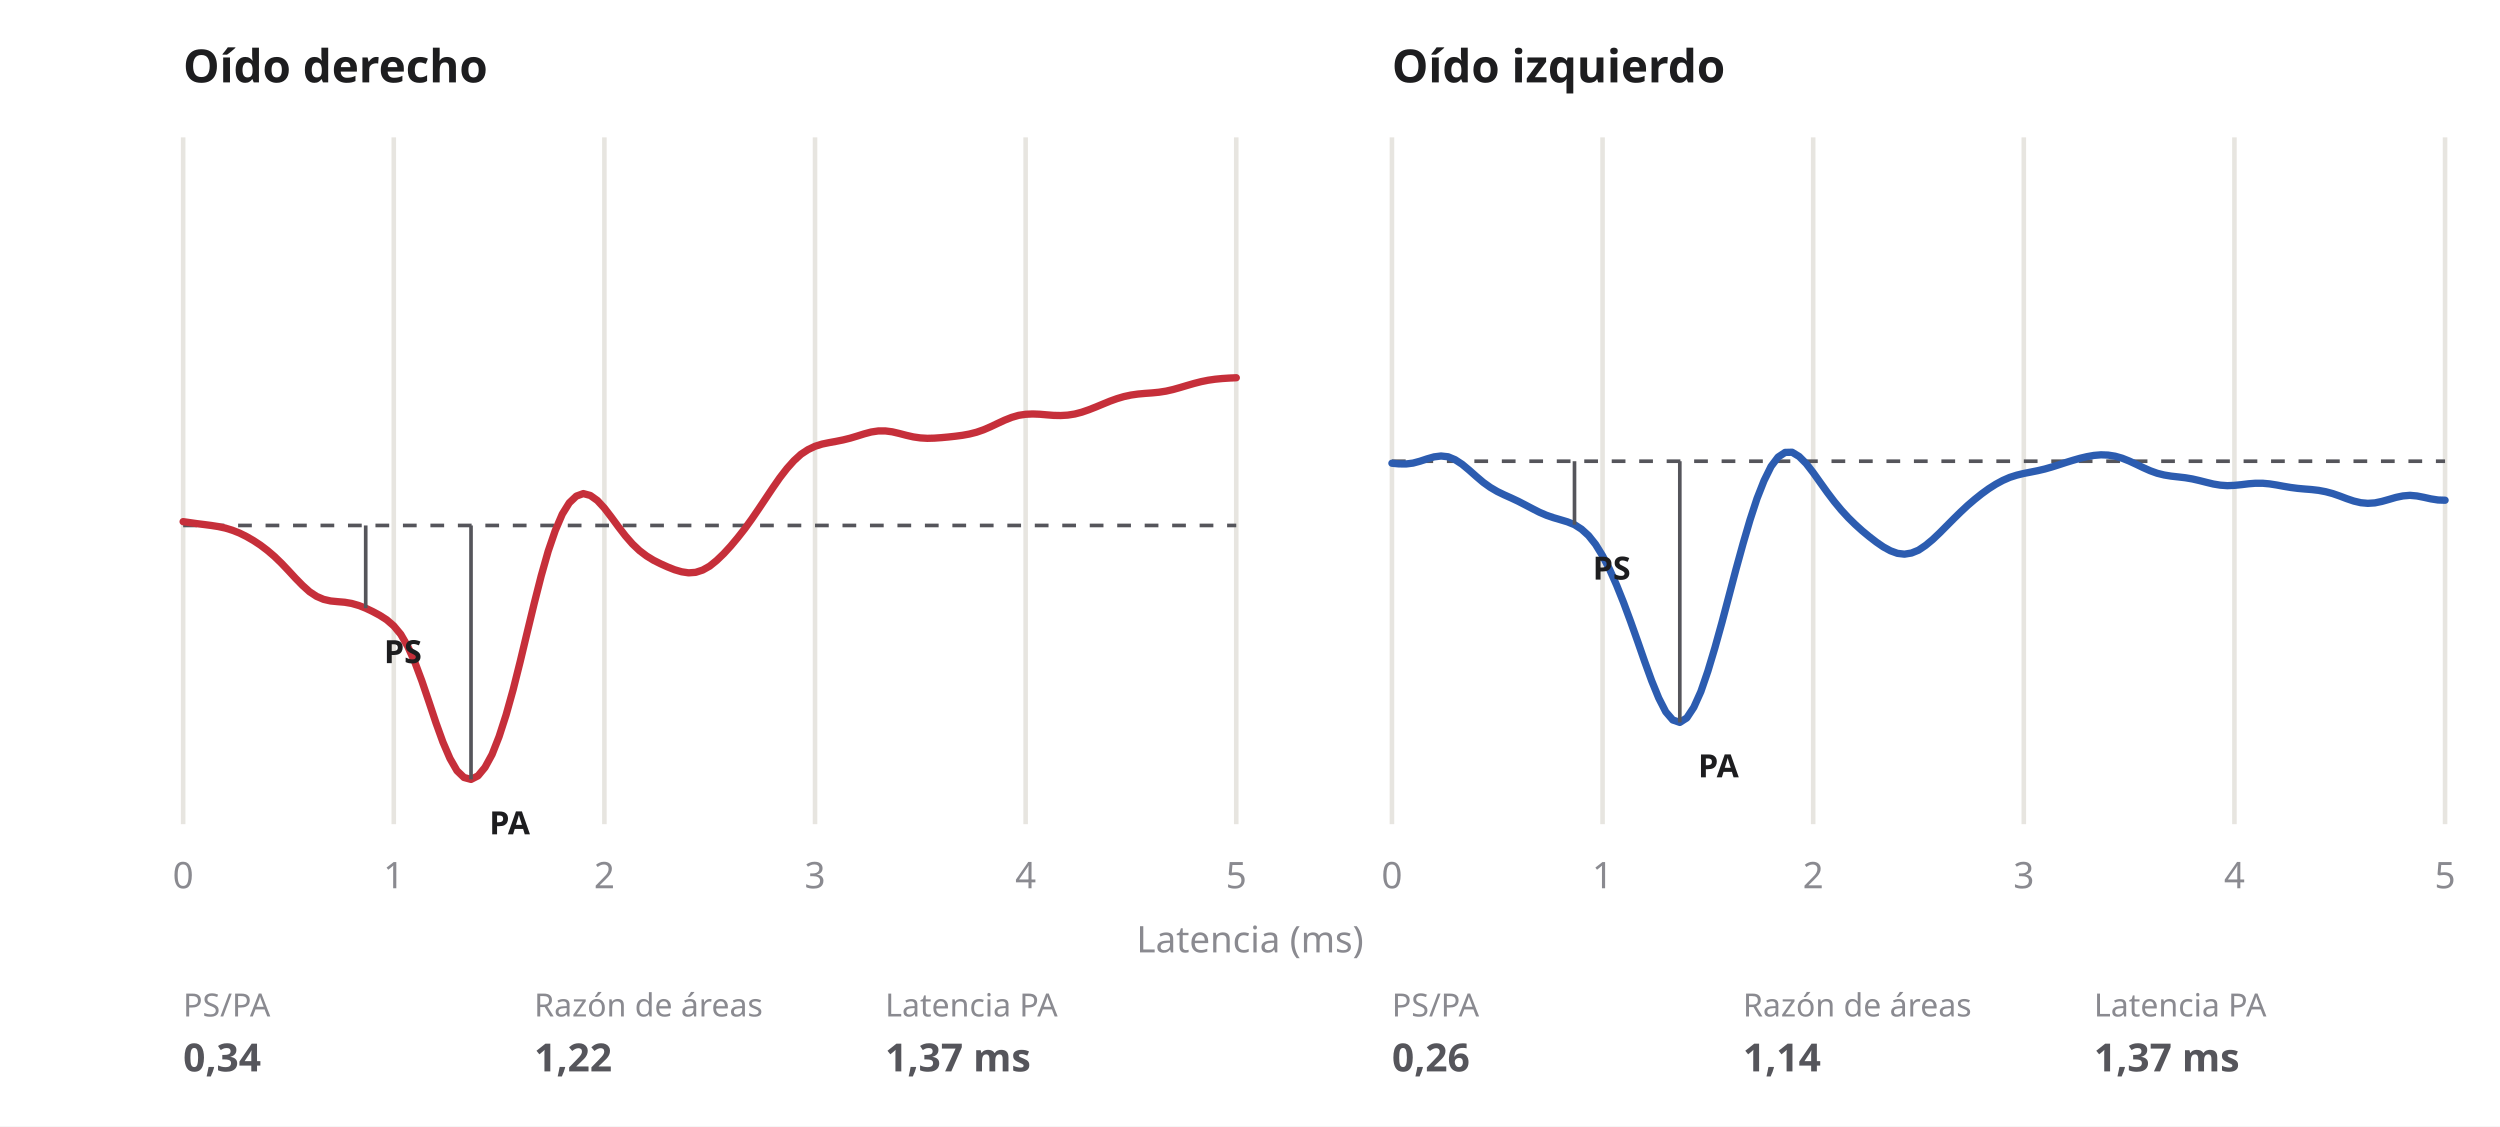
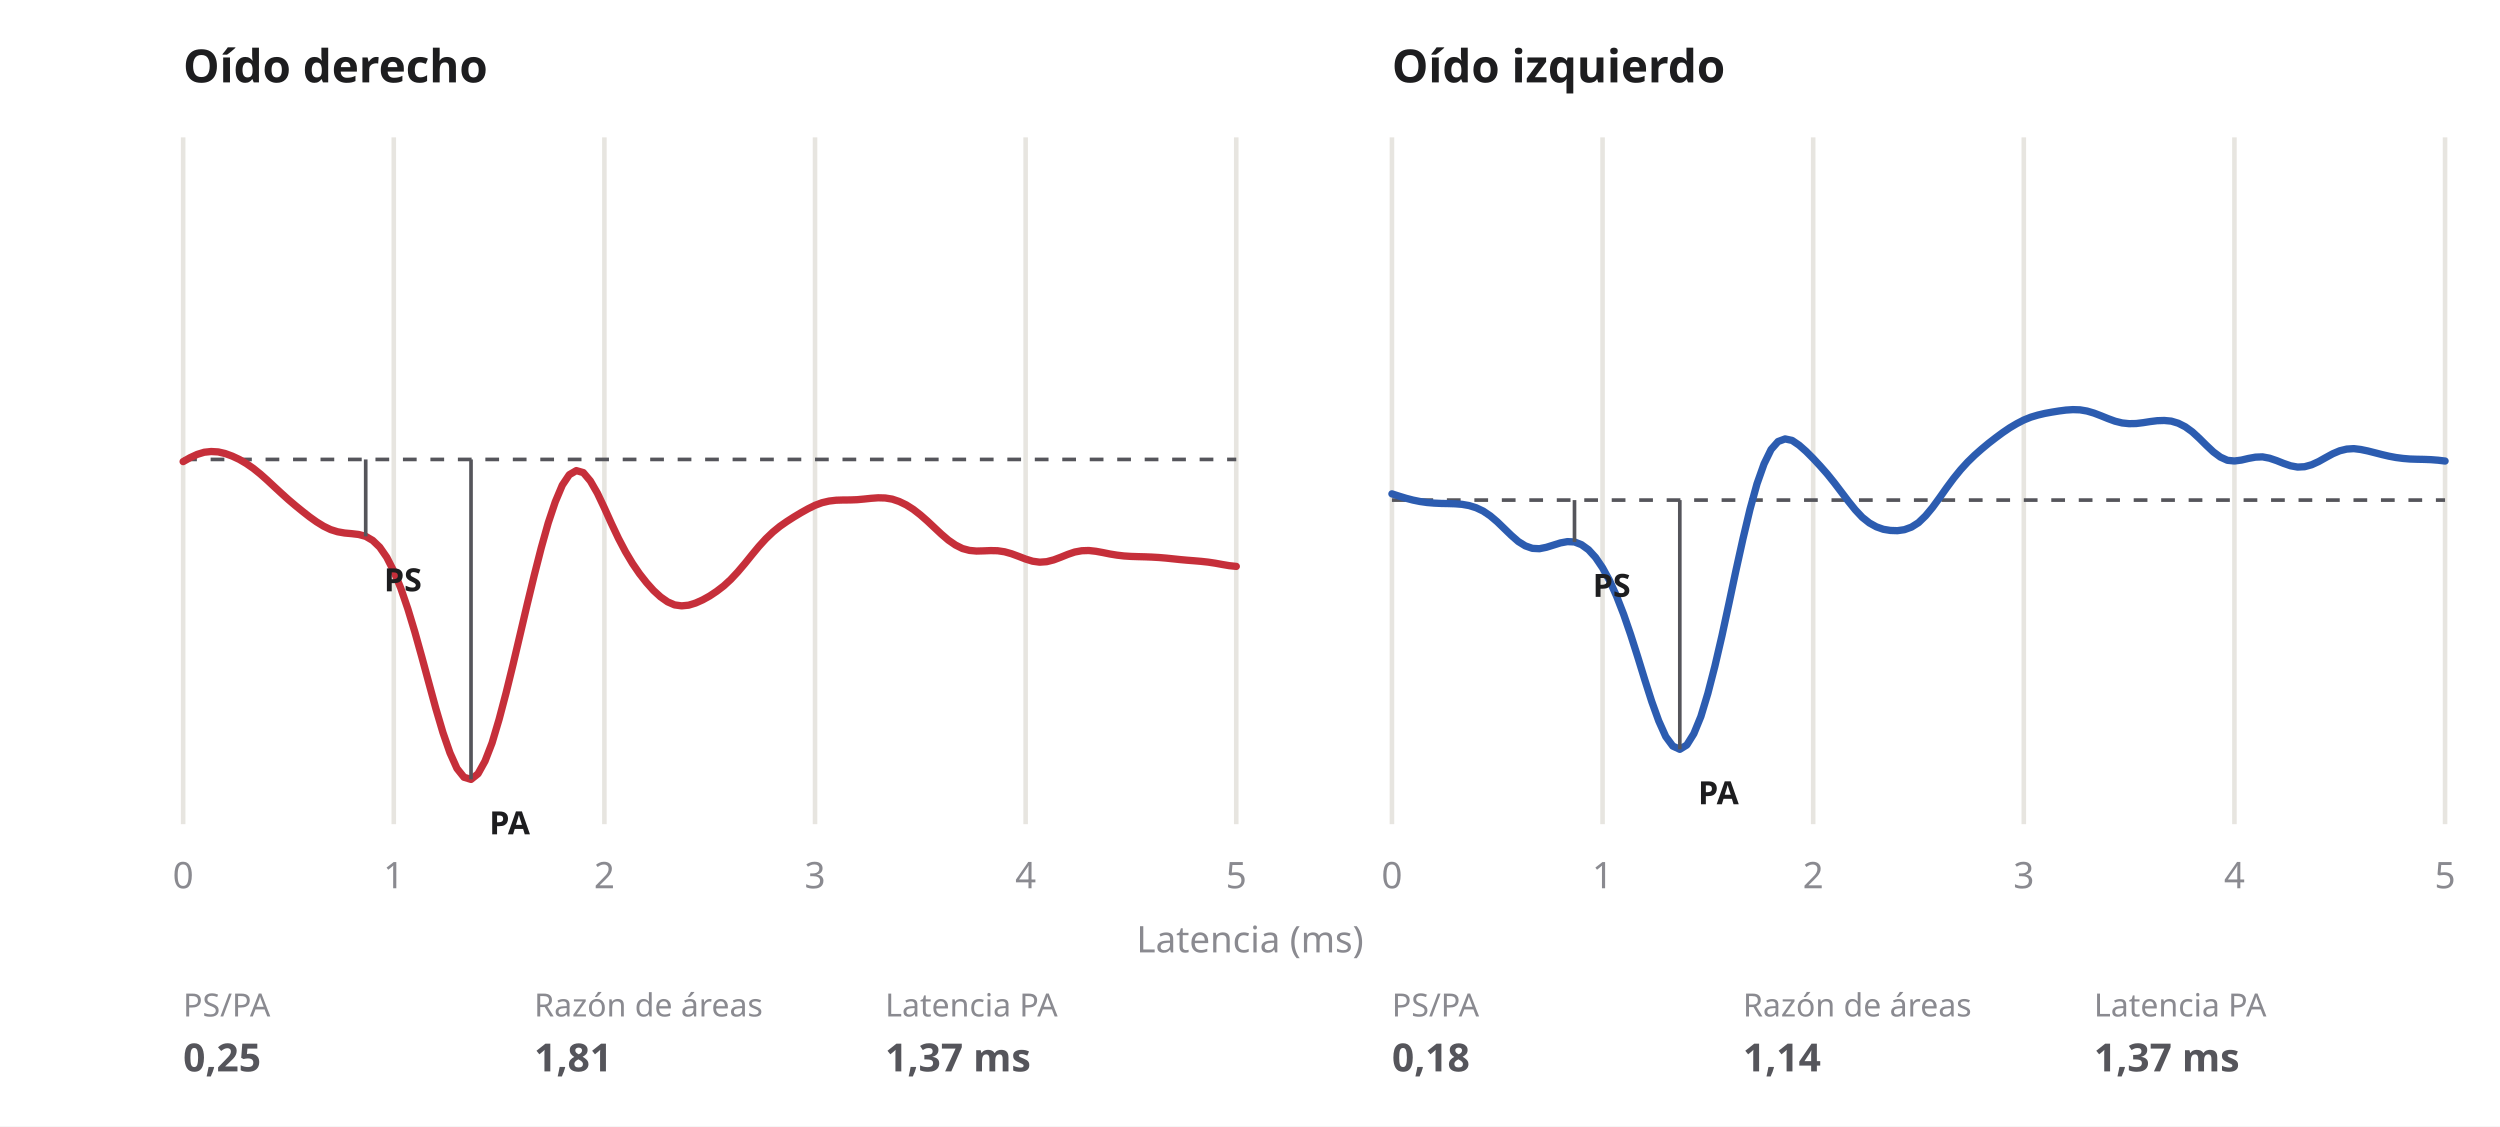
<svg xmlns="http://www.w3.org/2000/svg" viewBox="0 0 546 246" width="546" height="246" font-family="'Plus Jakarta Sans', sans-serif">
  <rect width="100%" height="100%" fill="#ffffff" />
  <line x1="40" y1="30" x2="40" y2="180" stroke="#e7e5e0" stroke-width="1" />
  <text x="40" y="194" font-size="8" fill="#8a8a90" text-anchor="middle" font-weight="400">0</text>
  <line x1="86" y1="30" x2="86" y2="180" stroke="#e7e5e0" stroke-width="1" />
  <text x="86" y="194" font-size="8" fill="#8a8a90" text-anchor="middle" font-weight="400">1</text>
  <line x1="132" y1="30" x2="132" y2="180" stroke="#e7e5e0" stroke-width="1" />
  <text x="132" y="194" font-size="8" fill="#8a8a90" text-anchor="middle" font-weight="400">2</text>
  <line x1="178" y1="30" x2="178" y2="180" stroke="#e7e5e0" stroke-width="1" />
  <text x="178" y="194" font-size="8" fill="#8a8a90" text-anchor="middle" font-weight="400">3</text>
  <line x1="224" y1="30" x2="224" y2="180" stroke="#e7e5e0" stroke-width="1" />
  <text x="224" y="194" font-size="8" fill="#8a8a90" text-anchor="middle" font-weight="400">4</text>
  <line x1="270" y1="30" x2="270" y2="180" stroke="#e7e5e0" stroke-width="1" />
  <text x="270" y="194" font-size="8" fill="#8a8a90" text-anchor="middle" font-weight="400">5</text>
  <text x="40" y="18" font-size="10" fill="#1d1d1f" text-anchor="start" font-weight="600">Oído derecho</text>
-   <line x1="40" y1="114.76" x2="270" y2="114.76" stroke="#55555b" stroke-width="0.8" stroke-dasharray="3 3" />
-   <path d="M40,113.93 L41.53,114.15 L43.07,114.37 L44.6,114.56 L46.13,114.76 L47.67,115 L49.2,115.33 L50.73,115.8 L52.27,116.4 L53.8,117.16 L55.33,118.04 L56.87,119.05 L58.4,120.21 L59.93,121.52 L61.47,123.01 L63,124.62 L64.53,126.28 L66.07,127.85 L67.6,129.23 L69.13,130.24 L70.67,130.9 L72.2,131.25 L73.73,131.4 L75.27,131.53 L76.8,131.79 L78.33,132.23 L79.87,132.83 L81.4,133.56 L82.93,134.38 L84.47,135.37 L86,136.7 L87.53,138.54 L89.07,141.21 L90.6,144.62 L92.13,148.71 L93.67,153.24 L95.2,157.83 L96.73,162.07 L98.27,165.65 L99.8,168.32 L101.33,169.8 L102.87,170.22 L104.4,169.44 L105.93,167.59 L107.47,164.77 L109,160.87 L110.53,156.13 L112.07,150.62 L113.6,144.52 L115.13,138.14 L116.67,131.78 L118.2,125.76 L119.73,120.36 L121.27,115.87 L122.8,112.29 L124.33,109.82 L125.87,108.35 L127.4,107.8 L128.93,108.21 L130.47,109.31 L132,110.97 L133.53,112.97 L135.07,115.06 L136.6,117.05 L138.13,118.8 L139.67,120.26 L141.2,121.42 L142.73,122.36 L144.27,123.13 L145.8,123.82 L147.33,124.43 L148.87,124.88 L150.4,125.11 L151.93,125 L153.47,124.5 L155,123.64 L156.53,122.4 L158.07,120.92 L159.6,119.25 L161.13,117.42 L162.67,115.46 L164.2,113.34 L165.73,111.1 L167.27,108.8 L168.8,106.51 L170.33,104.31 L171.87,102.32 L173.4,100.61 L174.93,99.21 L176.47,98.2 L178,97.47 L179.53,96.99 L181.07,96.67 L182.6,96.39 L184.13,96.08 L185.67,95.7 L187.2,95.24 L188.73,94.76 L190.27,94.35 L191.8,94.12 L193.33,94.11 L194.87,94.31 L196.4,94.67 L197.93,95.07 L199.47,95.42 L201,95.64 L202.53,95.73 L204.07,95.69 L205.6,95.58 L207.13,95.44 L208.67,95.27 L210.2,95.07 L211.73,94.79 L213.27,94.4 L214.8,93.87 L216.33,93.21 L217.87,92.48 L219.4,91.77 L220.93,91.16 L222.47,90.71 L224,90.48 L225.53,90.41 L227.07,90.47 L228.6,90.6 L230.13,90.72 L231.67,90.75 L233.2,90.66 L234.73,90.42 L236.27,90.02 L237.8,89.49 L239.33,88.89 L240.87,88.25 L242.4,87.62 L243.93,87.07 L245.47,86.61 L247,86.28 L248.53,86.06 L250.07,85.92 L251.6,85.81 L253.13,85.66 L254.67,85.42 L256.2,85.07 L257.73,84.64 L259.27,84.18 L260.8,83.74 L262.33,83.35 L263.87,83.04 L265.4,82.82 L266.93,82.67 L268.47,82.57 L270,82.5" fill="none" stroke="#c62f3a" stroke-width="1.6" stroke-opacity="1.0" stroke-linejoin="round" stroke-linecap="round" />
-   <line x1="79.87" y1="114.76" x2="79.87" y2="132.83" stroke="#55555b" stroke-width="0.8" />
-   <text x="83.87" y="144.83" font-size="7" fill="#1d1d1f" text-anchor="start" font-weight="600">PS</text>
-   <line x1="102.87" y1="114.76" x2="102.87" y2="170.22" stroke="#55555b" stroke-width="0.8" />
+   <line x1="40" y1="100.34" x2="270" y2="100.34" stroke="#55555b" stroke-width="0.8" stroke-dasharray="3 3" />
+   <path d="M40,100.81 L41.53,99.95 L43.07,99.24 L44.6,98.77 L46.13,98.61 L47.67,98.7 L49.2,99.06 L50.73,99.62 L52.27,100.34 L53.8,101.24 L55.33,102.3 L56.87,103.54 L58.4,104.9 L59.93,106.33 L61.47,107.75 L63,109.13 L64.53,110.43 L66.07,111.68 L67.6,112.88 L69.13,113.97 L70.67,114.92 L72.2,115.66 L73.73,116.14 L75.27,116.41 L76.8,116.55 L78.33,116.73 L79.87,117.14 L81.4,118.03 L82.93,119.5 L84.47,121.72 L86,124.74 L87.53,128.46 L89.07,132.97 L90.6,138.02 L92.13,143.5 L93.67,149.18 L95.2,154.79 L96.73,159.97 L98.27,164.42 L99.8,167.83 L101.33,169.75 L102.87,170.22 L104.4,168.99 L105.93,166.23 L107.47,162.25 L109,157.11 L110.53,151.31 L112.07,145.04 L113.6,138.54 L115.13,132.02 L116.67,125.67 L118.2,119.67 L119.73,114.21 L121.27,109.61 L122.8,105.97 L124.33,103.68 L125.87,102.78 L127.4,103.22 L128.93,105.04 L130.47,107.71 L132,110.94 L133.53,114.33 L135.07,117.58 L136.6,120.49 L138.13,123.05 L139.67,125.3 L141.2,127.25 L142.73,128.96 L144.27,130.37 L145.8,131.44 L147.33,132.11 L148.87,132.32 L150.4,132.17 L151.93,131.7 L153.47,131.01 L155,130.16 L156.53,129.14 L158.07,127.96 L159.6,126.55 L161.13,124.91 L162.67,123.1 L164.2,121.2 L165.73,119.35 L167.27,117.66 L168.8,116.2 L170.33,114.95 L171.87,113.88 L173.4,112.9 L174.93,111.98 L176.47,111.12 L178,110.36 L179.53,109.79 L181.07,109.43 L182.6,109.25 L184.13,109.2 L185.67,109.19 L187.2,109.13 L188.73,108.99 L190.27,108.83 L191.8,108.72 L193.33,108.76 L194.87,109.01 L196.4,109.53 L197.93,110.27 L199.47,111.25 L201,112.44 L202.53,113.78 L204.07,115.23 L205.6,116.66 L207.13,117.97 L208.67,119.03 L210.2,119.8 L211.73,120.21 L213.27,120.35 L214.8,120.31 L216.33,120.25 L217.87,120.28 L219.4,120.51 L220.93,120.94 L222.47,121.51 L224,122.1 L225.53,122.57 L227.07,122.78 L228.6,122.67 L230.13,122.28 L231.67,121.7 L233.2,121.08 L234.73,120.56 L236.27,120.28 L237.8,120.23 L239.33,120.4 L240.87,120.68 L242.4,120.99 L243.93,121.24 L245.47,121.42 L247,121.52 L248.53,121.57 L250.07,121.61 L251.6,121.67 L253.13,121.76 L254.67,121.89 L256.2,122.05 L257.73,122.21 L259.27,122.35 L260.8,122.47 L262.33,122.6 L263.87,122.77 L265.4,123 L266.93,123.28 L268.47,123.54 L270,123.7" fill="none" stroke="#c62f3a" stroke-width="1.6" stroke-opacity="1.0" stroke-linejoin="round" stroke-linecap="round" />
+   <line x1="79.87" y1="100.34" x2="79.87" y2="117.14" stroke="#55555b" stroke-width="0.8" />
+   <text x="83.87" y="129.14" font-size="7" fill="#1d1d1f" text-anchor="start" font-weight="600">PS</text>
+   <line x1="102.87" y1="100.34" x2="102.87" y2="170.22" stroke="#55555b" stroke-width="0.8" />
  <text x="106.87" y="182.22" font-size="7" fill="#1d1d1f" text-anchor="start" font-weight="600">PA</text>
  <text x="40" y="222" font-size="7" fill="#8a8a90" text-anchor="start" font-weight="400">PS/PA</text>
-   <text x="40" y="234" font-size="8.5" fill="#55555b" text-anchor="start" font-weight="600">0,34</text>
+   <text x="40" y="234" font-size="8.5" fill="#55555b" text-anchor="start" font-weight="600">0,25</text>
  <text x="116.67" y="222" font-size="7" fill="#8a8a90" text-anchor="start" font-weight="400">Razón de áreas</text>
-   <text x="116.67" y="234" font-size="8.5" fill="#55555b" text-anchor="start" font-weight="600">1,22</text>
+   <text x="116.67" y="234" font-size="8.5" fill="#55555b" text-anchor="start" font-weight="600">1,81</text>
  <text x="193.33" y="222" font-size="7" fill="#8a8a90" text-anchor="start" font-weight="400">Latencia PA</text>
  <text x="193.33" y="234" font-size="8.5" fill="#55555b" text-anchor="start" font-weight="600">1,37 ms</text>
  <line x1="304" y1="30" x2="304" y2="180" stroke="#e7e5e0" stroke-width="1" />
  <text x="304" y="194" font-size="8" fill="#8a8a90" text-anchor="middle" font-weight="400">0</text>
  <line x1="350" y1="30" x2="350" y2="180" stroke="#e7e5e0" stroke-width="1" />
  <text x="350" y="194" font-size="8" fill="#8a8a90" text-anchor="middle" font-weight="400">1</text>
  <line x1="396" y1="30" x2="396" y2="180" stroke="#e7e5e0" stroke-width="1" />
  <text x="396" y="194" font-size="8" fill="#8a8a90" text-anchor="middle" font-weight="400">2</text>
  <line x1="442" y1="30" x2="442" y2="180" stroke="#e7e5e0" stroke-width="1" />
  <text x="442" y="194" font-size="8" fill="#8a8a90" text-anchor="middle" font-weight="400">3</text>
  <line x1="488" y1="30" x2="488" y2="180" stroke="#e7e5e0" stroke-width="1" />
  <text x="488" y="194" font-size="8" fill="#8a8a90" text-anchor="middle" font-weight="400">4</text>
  <line x1="534" y1="30" x2="534" y2="180" stroke="#e7e5e0" stroke-width="1" />
  <text x="534" y="194" font-size="8" fill="#8a8a90" text-anchor="middle" font-weight="400">5</text>
  <text x="304" y="18" font-size="10" fill="#1d1d1f" text-anchor="start" font-weight="600">Oído izquierdo</text>
-   <line x1="304" y1="100.73" x2="534" y2="100.73" stroke="#55555b" stroke-width="0.8" stroke-dasharray="3 3" />
-   <path d="M304,101.17 L305.53,101.31 L307.07,101.33 L308.6,101.14 L310.13,100.73 L311.67,100.22 L313.2,99.78 L314.73,99.59 L316.27,99.76 L317.8,100.4 L319.33,101.4 L320.87,102.68 L322.4,104.04 L323.93,105.34 L325.47,106.44 L327,107.34 L328.53,108.08 L330.07,108.77 L331.6,109.49 L333.13,110.28 L334.67,111.09 L336.2,111.87 L337.73,112.53 L339.27,113.06 L340.8,113.51 L342.33,113.97 L343.87,114.59 L345.4,115.57 L346.93,116.96 L348.47,118.89 L350,121.38 L351.53,124.34 L353.07,127.81 L354.6,131.63 L356.13,135.76 L357.67,140.09 L359.2,144.49 L360.73,148.7 L362.27,152.47 L363.8,155.46 L365.33,157.24 L366.87,157.77 L368.4,156.79 L369.93,154.47 L371.47,151.04 L373,146.58 L374.53,141.49 L376.07,135.95 L377.6,130.17 L379.13,124.37 L380.67,118.78 L382.2,113.56 L383.73,108.88 L385.27,104.97 L386.8,101.87 L388.33,99.83 L389.87,98.81 L391.4,98.77 L392.93,99.7 L394.47,101.24 L396,103.22 L397.53,105.37 L399.07,107.52 L400.6,109.54 L402.13,111.39 L403.67,113.07 L405.2,114.57 L406.73,115.95 L408.27,117.22 L409.8,118.4 L411.33,119.45 L412.87,120.29 L414.4,120.85 L415.93,121.03 L417.47,120.78 L419,120.16 L420.53,119.13 L422.07,117.86 L423.6,116.41 L425.13,114.87 L426.67,113.32 L428.2,111.82 L429.73,110.39 L431.27,109.07 L432.8,107.85 L434.33,106.74 L435.87,105.76 L437.4,104.93 L438.93,104.26 L440.47,103.77 L442,103.4 L443.53,103.1 L445.07,102.79 L446.6,102.43 L448.13,101.99 L449.67,101.5 L451.2,101 L452.73,100.53 L454.27,100.09 L455.8,99.73 L457.33,99.46 L458.87,99.33 L460.4,99.39 L461.93,99.63 L463.47,100.07 L465,100.68 L466.53,101.39 L468.07,102.13 L469.6,102.81 L471.13,103.36 L472.67,103.74 L474.2,103.99 L475.73,104.16 L477.27,104.34 L478.8,104.6 L480.33,104.95 L481.87,105.34 L483.4,105.71 L484.93,105.96 L486.47,106.07 L488,106 L489.53,105.85 L491.07,105.66 L492.6,105.54 L494.13,105.54 L495.67,105.68 L497.2,105.92 L498.73,106.2 L500.27,106.46 L501.8,106.66 L503.33,106.8 L504.87,106.92 L506.4,107.1 L507.93,107.39 L509.47,107.8 L511,108.33 L512.53,108.91 L514.07,109.43 L515.6,109.79 L517.13,109.93 L518.67,109.83 L520.2,109.51 L521.73,109.08 L523.27,108.63 L524.8,108.31 L526.33,108.18 L527.87,108.32 L529.4,108.62 L530.93,108.96 L532.47,109.2 L534,109.25" fill="none" stroke="#2c5cb0" stroke-width="1.6" stroke-opacity="1.0" stroke-linejoin="round" stroke-linecap="round" />
-   <line x1="343.87" y1="100.73" x2="343.87" y2="114.59" stroke="#55555b" stroke-width="0.8" />
-   <text x="347.87" y="126.59" font-size="7" fill="#1d1d1f" text-anchor="start" font-weight="600">PS</text>
-   <line x1="366.87" y1="100.73" x2="366.87" y2="157.77" stroke="#55555b" stroke-width="0.8" />
-   <text x="370.87" y="169.77" font-size="7" fill="#1d1d1f" text-anchor="start" font-weight="600">PA</text>
+   <line x1="304" y1="109.22" x2="534" y2="109.22" stroke="#55555b" stroke-width="0.8" stroke-dasharray="3 3" />
+   <path d="M304,107.86 L305.53,108.35 L307.07,108.82 L308.6,109.22 L310.13,109.53 L311.67,109.75 L313.2,109.88 L314.73,109.95 L316.27,109.98 L317.8,110.03 L319.33,110.15 L320.87,110.42 L322.4,110.9 L323.93,111.62 L325.47,112.66 L327,113.96 L328.53,115.44 L330.07,116.93 L331.6,118.27 L333.13,119.22 L334.67,119.76 L336.2,119.84 L337.73,119.53 L339.27,119.05 L340.8,118.57 L342.33,118.29 L343.87,118.36 L345.4,118.96 L346.93,120.06 L348.47,121.75 L350,124.01 L351.53,126.8 L353.07,130.23 L354.6,134.16 L356.13,138.6 L357.67,143.43 L359.2,148.4 L360.73,153.19 L362.27,157.46 L363.8,160.87 L365.33,162.94 L366.87,163.65 L368.4,162.71 L369.93,160.25 L371.47,156.49 L373,151.43 L374.53,145.5 L376.07,138.87 L377.6,131.8 L379.13,124.6 L380.67,117.64 L382.2,111.22 L383.73,105.66 L385.27,101.31 L386.8,98.17 L388.33,96.43 L389.87,95.86 L391.4,96.19 L392.93,97.23 L394.47,98.59 L396,100.13 L397.53,101.77 L399.07,103.52 L400.6,105.42 L402.13,107.43 L403.67,109.46 L405.2,111.36 L406.73,112.99 L408.27,114.21 L409.8,115.06 L411.33,115.6 L412.87,115.85 L414.4,115.9 L415.93,115.68 L417.47,115.12 L419,114.15 L420.53,112.67 L422.07,110.82 L423.6,108.72 L425.13,106.55 L426.67,104.47 L428.2,102.59 L429.73,100.91 L431.27,99.41 L432.8,98.06 L434.33,96.79 L435.87,95.6 L437.4,94.47 L438.93,93.43 L440.47,92.52 L442,91.73 L443.53,91.11 L445.07,90.65 L446.6,90.29 L448.13,90.01 L449.67,89.76 L451.2,89.56 L452.73,89.46 L454.27,89.51 L455.8,89.77 L457.33,90.22 L458.87,90.81 L460.4,91.43 L461.93,91.99 L463.47,92.37 L465,92.53 L466.53,92.5 L468.07,92.31 L469.6,92.07 L471.13,91.88 L472.67,91.83 L474.2,91.97 L475.73,92.43 L477.27,93.21 L478.8,94.32 L480.33,95.73 L481.87,97.26 L483.4,98.7 L484.93,99.83 L486.47,100.53 L488,100.68 L489.53,100.48 L491.07,100.12 L492.6,99.84 L494.13,99.78 L495.67,100.07 L497.2,100.59 L498.73,101.2 L500.27,101.73 L501.8,102.01 L503.33,101.93 L504.87,101.5 L506.4,100.8 L507.93,99.94 L509.47,99.1 L511,98.45 L512.53,98.08 L514.07,97.98 L515.6,98.17 L517.13,98.49 L518.67,98.88 L520.2,99.27 L521.73,99.63 L523.27,99.92 L524.8,100.12 L526.33,100.25 L527.87,100.3 L529.4,100.33 L530.93,100.39 L532.47,100.51 L534,100.69" fill="none" stroke="#2c5cb0" stroke-width="1.6" stroke-opacity="1.0" stroke-linejoin="round" stroke-linecap="round" />
+   <line x1="343.87" y1="109.22" x2="343.87" y2="118.36" stroke="#55555b" stroke-width="0.8" />
+   <text x="347.87" y="130.36" font-size="7" fill="#1d1d1f" text-anchor="start" font-weight="600">PS</text>
+   <line x1="366.87" y1="109.22" x2="366.87" y2="163.65" stroke="#55555b" stroke-width="0.8" />
+   <text x="370.87" y="175.65" font-size="7" fill="#1d1d1f" text-anchor="start" font-weight="600">PA</text>
  <text x="304" y="222" font-size="7" fill="#8a8a90" text-anchor="start" font-weight="400">PS/PA</text>
-   <text x="304" y="234" font-size="8.5" fill="#55555b" text-anchor="start" font-weight="600">0,26</text>
+   <text x="304" y="234" font-size="8.5" fill="#55555b" text-anchor="start" font-weight="600">0,18</text>
  <text x="380.67" y="222" font-size="7" fill="#8a8a90" text-anchor="start" font-weight="400">Razón de áreas</text>
  <text x="380.67" y="234" font-size="8.5" fill="#55555b" text-anchor="start" font-weight="600">1,14</text>
  <text x="457.33" y="222" font-size="7" fill="#8a8a90" text-anchor="start" font-weight="400">Latencia PA</text>
  <text x="457.33" y="234" font-size="8.5" fill="#55555b" text-anchor="start" font-weight="600">1,37 ms</text>
  <text x="273" y="208" font-size="8" fill="#8a8a90" text-anchor="middle" font-weight="400">Latencia (ms)</text>
</svg>
